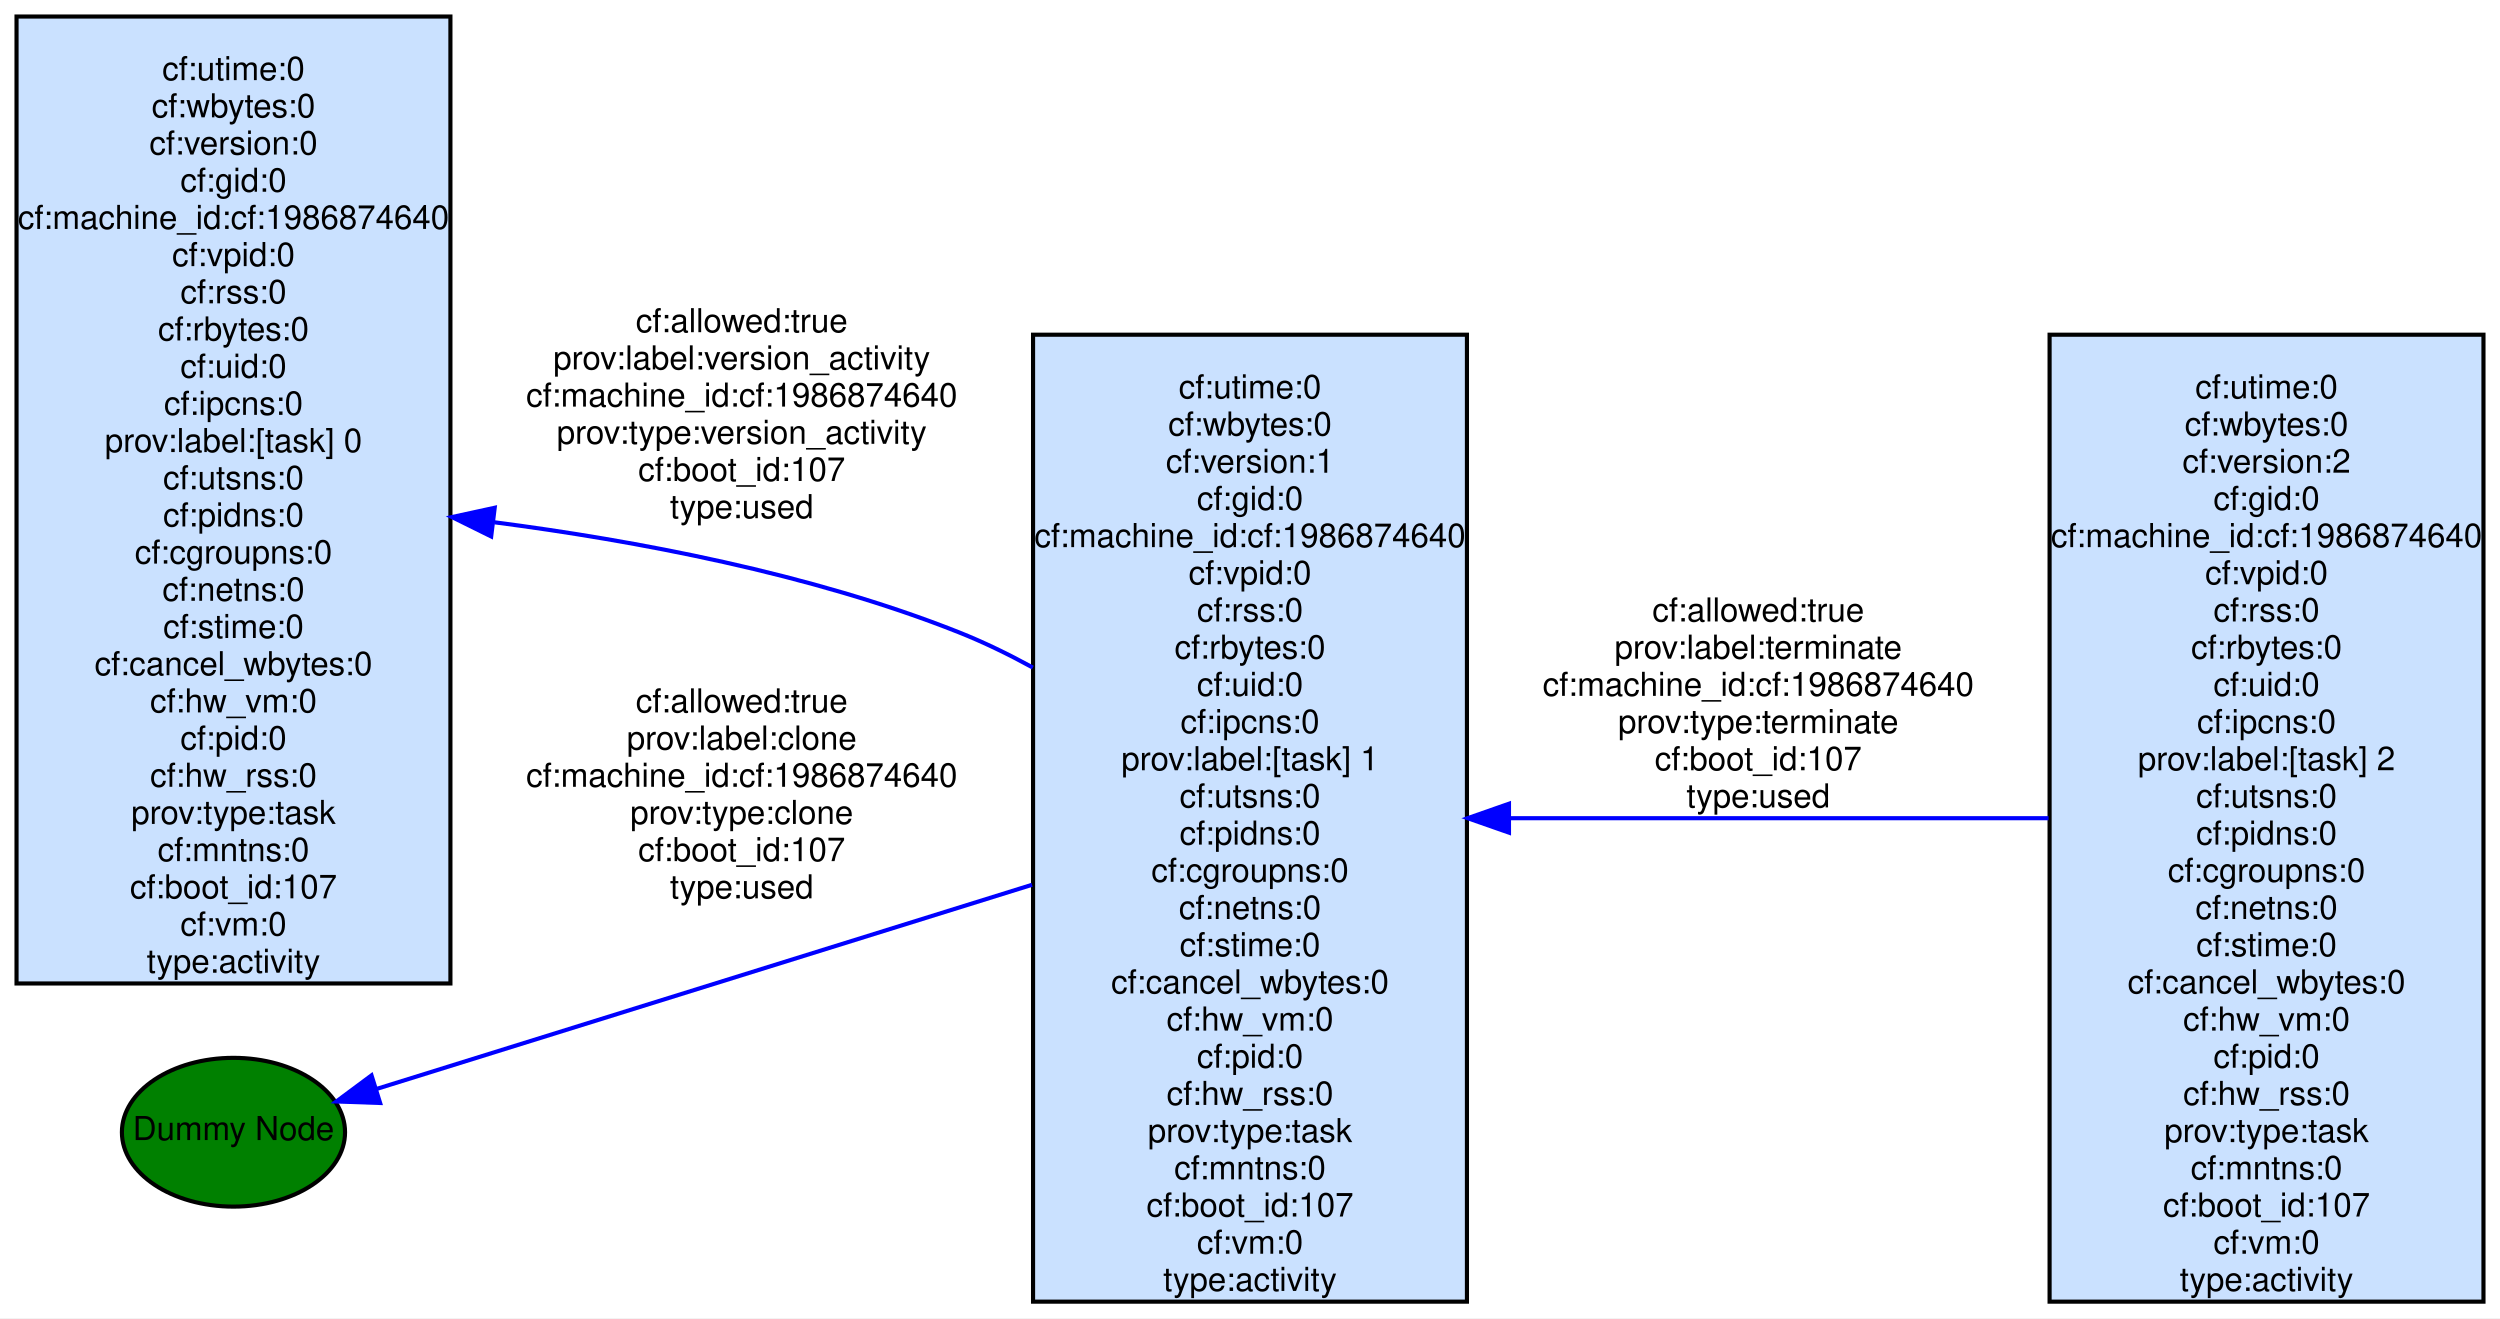
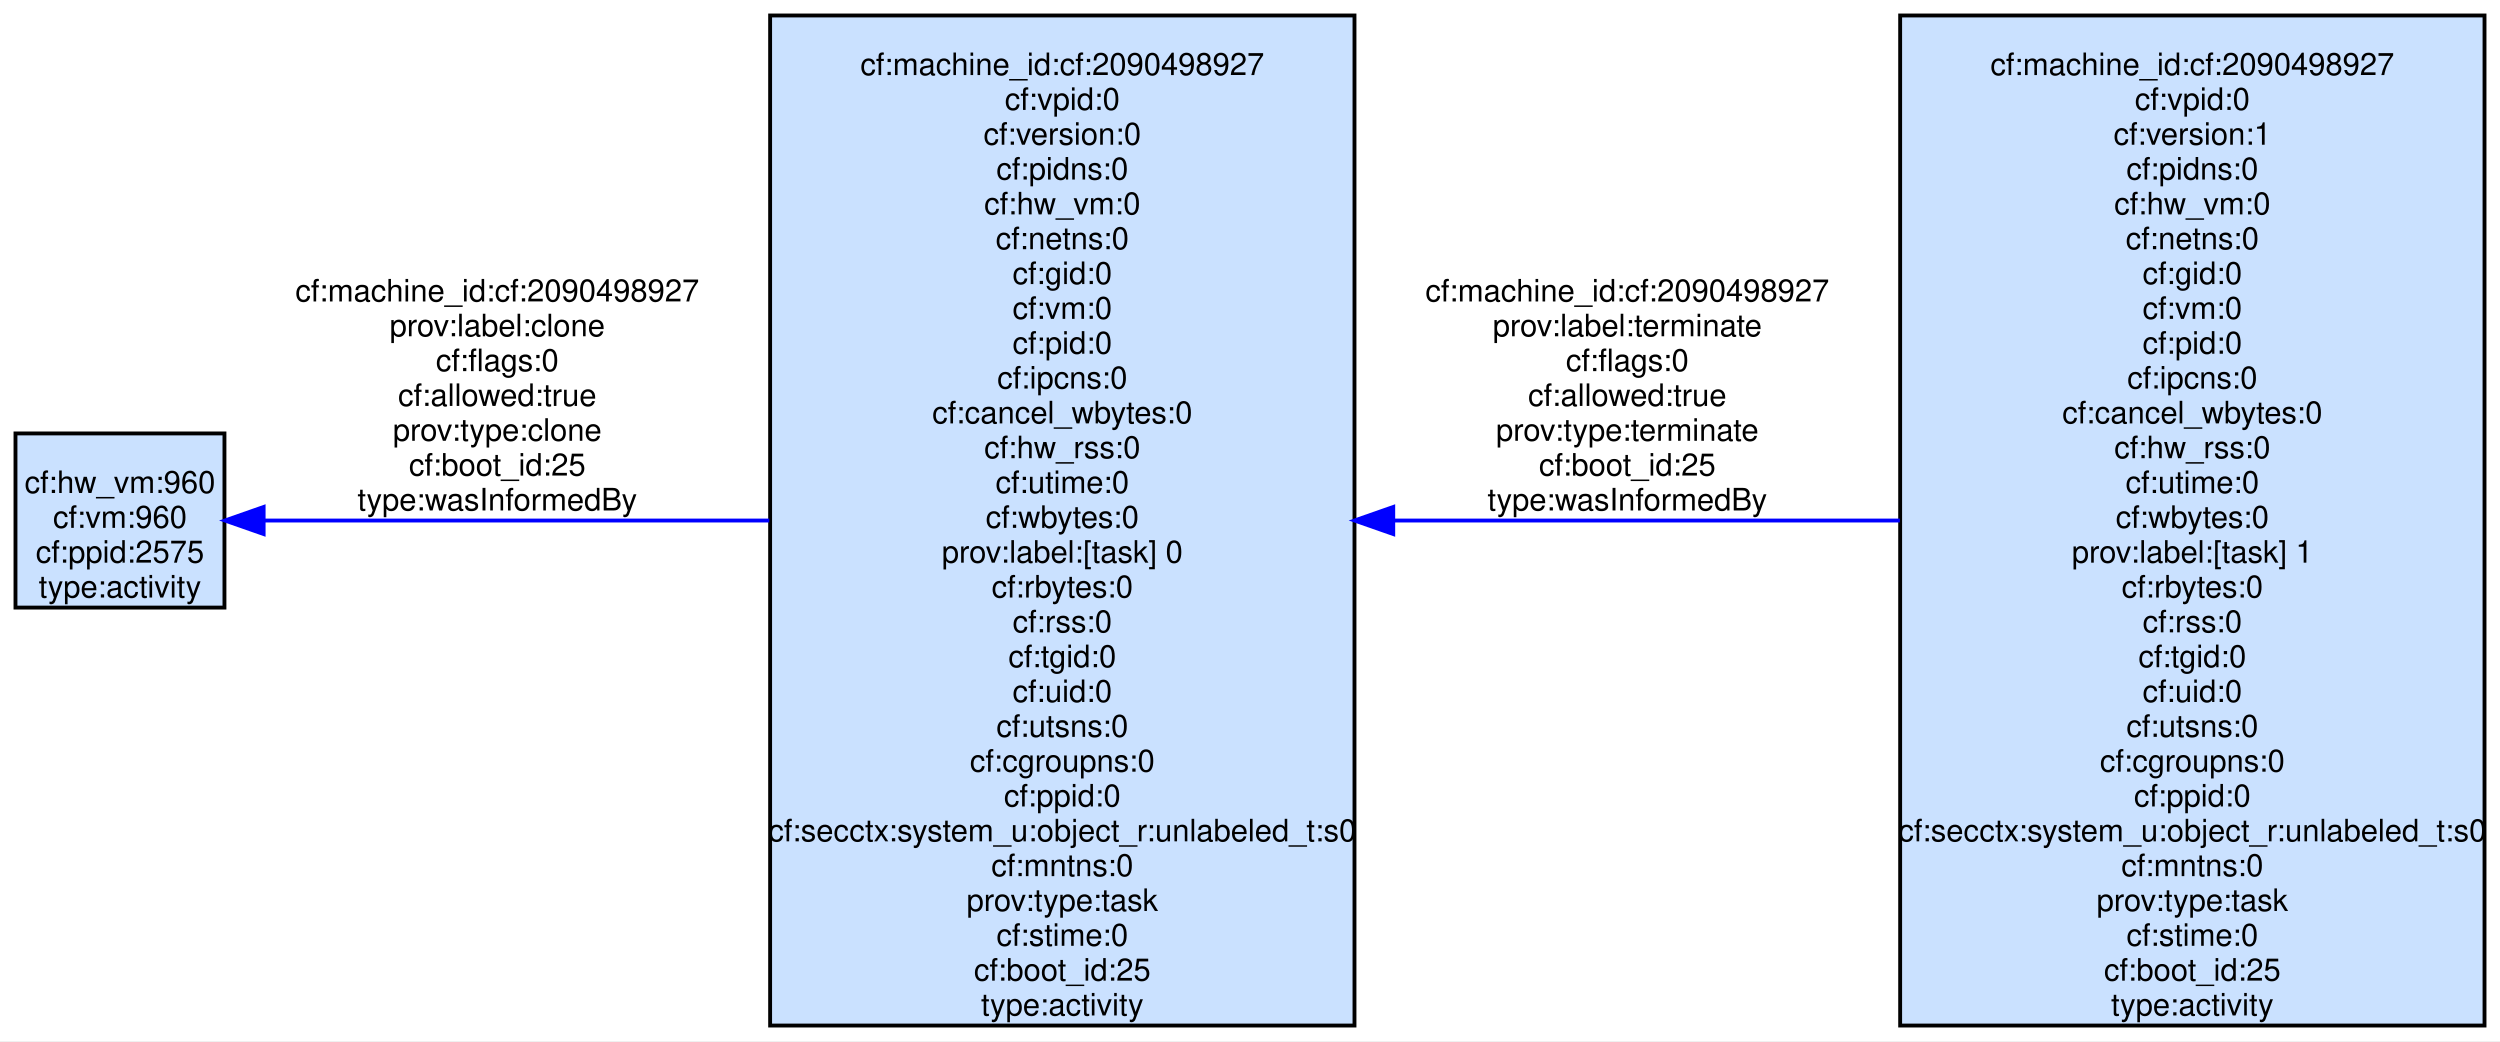
- <svg xmlns="http://www.w3.org/2000/svg" width="605pt" height="319pt" viewBox="0.00 0.00 605.00 319.00">
-   <g id="graph0" class="graph" transform="scale(1 1) rotate(0) translate(4 315)">
-     <polygon fill="white" stroke="none" points="-4,4 -4,-315 601,-315 601,4 -4,4" />
+ <svg xmlns="http://www.w3.org/2000/svg" width="646pt" height="269pt" viewBox="0.00 0.00 646.00 269.00">
+   <g id="graph0" class="graph" transform="scale(1 1) rotate(0) translate(4 265)">
+     <polygon fill="#ffffff" stroke="transparent" points="-4,4 -4,-265 642,-265 642,4 -4,4" />
    <g id="node1" class="node">
-       <polygon fill="#cae1ff" stroke="black" points="351,-234 246,-234 246,-0 351,-0 351,-234" />
-       <text text-anchor="middle" x="298.5" y="-218.6" font-family="Helvetica,sans-Serif" font-size="8.00">cf:utime:0</text>
-       <text text-anchor="middle" x="298.5" y="-209.6" font-family="Helvetica,sans-Serif" font-size="8.00">cf:wbytes:0</text>
-       <text text-anchor="middle" x="298.5" y="-200.6" font-family="Helvetica,sans-Serif" font-size="8.00">cf:version:1</text>
-       <text text-anchor="middle" x="298.5" y="-191.6" font-family="Helvetica,sans-Serif" font-size="8.00">cf:gid:0</text>
-       <text text-anchor="middle" x="298.5" y="-182.6" font-family="Helvetica,sans-Serif" font-size="8.00">cf:machine_id:cf:1986874640</text>
-       <text text-anchor="middle" x="298.5" y="-173.6" font-family="Helvetica,sans-Serif" font-size="8.00">cf:vpid:0</text>
-       <text text-anchor="middle" x="298.5" y="-164.6" font-family="Helvetica,sans-Serif" font-size="8.00">cf:rss:0</text>
-       <text text-anchor="middle" x="298.5" y="-155.6" font-family="Helvetica,sans-Serif" font-size="8.00">cf:rbytes:0</text>
-       <text text-anchor="middle" x="298.5" y="-146.6" font-family="Helvetica,sans-Serif" font-size="8.00">cf:uid:0</text>
-       <text text-anchor="middle" x="298.5" y="-137.6" font-family="Helvetica,sans-Serif" font-size="8.00">cf:ipcns:0</text>
-       <text text-anchor="middle" x="298.5" y="-128.6" font-family="Helvetica,sans-Serif" font-size="8.00">prov:label:[task] 1</text>
-       <text text-anchor="middle" x="298.5" y="-119.6" font-family="Helvetica,sans-Serif" font-size="8.00">cf:utsns:0</text>
-       <text text-anchor="middle" x="298.5" y="-110.6" font-family="Helvetica,sans-Serif" font-size="8.00">cf:pidns:0</text>
-       <text text-anchor="middle" x="298.5" y="-101.6" font-family="Helvetica,sans-Serif" font-size="8.00">cf:cgroupns:0</text>
-       <text text-anchor="middle" x="298.5" y="-92.6" font-family="Helvetica,sans-Serif" font-size="8.00">cf:netns:0</text>
-       <text text-anchor="middle" x="298.5" y="-83.6" font-family="Helvetica,sans-Serif" font-size="8.00">cf:stime:0</text>
-       <text text-anchor="middle" x="298.5" y="-74.6" font-family="Helvetica,sans-Serif" font-size="8.00">cf:cancel_wbytes:0</text>
-       <text text-anchor="middle" x="298.5" y="-65.6" font-family="Helvetica,sans-Serif" font-size="8.00">cf:hw_vm:0</text>
-       <text text-anchor="middle" x="298.5" y="-56.6" font-family="Helvetica,sans-Serif" font-size="8.00">cf:pid:0</text>
-       <text text-anchor="middle" x="298.5" y="-47.6" font-family="Helvetica,sans-Serif" font-size="8.00">cf:hw_rss:0</text>
-       <text text-anchor="middle" x="298.5" y="-38.6" font-family="Helvetica,sans-Serif" font-size="8.00">prov:type:task</text>
-       <text text-anchor="middle" x="298.5" y="-29.6" font-family="Helvetica,sans-Serif" font-size="8.00">cf:mntns:0</text>
-       <text text-anchor="middle" x="298.5" y="-20.6" font-family="Helvetica,sans-Serif" font-size="8.00">cf:boot_id:107</text>
-       <text text-anchor="middle" x="298.5" y="-11.6" font-family="Helvetica,sans-Serif" font-size="8.00">cf:vm:0</text>
-       <text text-anchor="middle" x="298.5" y="-2.6" font-family="Helvetica,sans-Serif" font-size="8.00">type:activity</text>
+       <polygon fill="#cae1ff" stroke="#000000" points="54,-153 0,-153 0,-108 54,-108 54,-153" />
+       <text text-anchor="middle" x="27" y="-137.6" font-family="Helvetica,sans-Serif" font-size="8.00" fill="#000000">cf:hw_vm:960</text>
+       <text text-anchor="middle" x="27" y="-128.6" font-family="Helvetica,sans-Serif" font-size="8.00" fill="#000000">cf:vm:960</text>
+       <text text-anchor="middle" x="27" y="-119.6" font-family="Helvetica,sans-Serif" font-size="8.00" fill="#000000">cf:ppid:2575</text>
+       <text text-anchor="middle" x="27" y="-110.6" font-family="Helvetica,sans-Serif" font-size="8.00" fill="#000000">type:activity</text>
    </g>
    <g id="node2" class="node">
-       <polygon fill="#cae1ff" stroke="black" points="105,-311 0,-311 0,-77 105,-77 105,-311" />
-       <text text-anchor="middle" x="52.5" y="-295.6" font-family="Helvetica,sans-Serif" font-size="8.00">cf:utime:0</text>
-       <text text-anchor="middle" x="52.5" y="-286.6" font-family="Helvetica,sans-Serif" font-size="8.00">cf:wbytes:0</text>
-       <text text-anchor="middle" x="52.5" y="-277.6" font-family="Helvetica,sans-Serif" font-size="8.00">cf:version:0</text>
-       <text text-anchor="middle" x="52.5" y="-268.6" font-family="Helvetica,sans-Serif" font-size="8.00">cf:gid:0</text>
-       <text text-anchor="middle" x="52.5" y="-259.6" font-family="Helvetica,sans-Serif" font-size="8.00">cf:machine_id:cf:1986874640</text>
-       <text text-anchor="middle" x="52.5" y="-250.6" font-family="Helvetica,sans-Serif" font-size="8.00">cf:vpid:0</text>
-       <text text-anchor="middle" x="52.5" y="-241.6" font-family="Helvetica,sans-Serif" font-size="8.00">cf:rss:0</text>
-       <text text-anchor="middle" x="52.5" y="-232.6" font-family="Helvetica,sans-Serif" font-size="8.00">cf:rbytes:0</text>
-       <text text-anchor="middle" x="52.5" y="-223.6" font-family="Helvetica,sans-Serif" font-size="8.00">cf:uid:0</text>
-       <text text-anchor="middle" x="52.5" y="-214.6" font-family="Helvetica,sans-Serif" font-size="8.00">cf:ipcns:0</text>
-       <text text-anchor="middle" x="52.5" y="-205.6" font-family="Helvetica,sans-Serif" font-size="8.00">prov:label:[task] 0</text>
-       <text text-anchor="middle" x="52.5" y="-196.6" font-family="Helvetica,sans-Serif" font-size="8.00">cf:utsns:0</text>
-       <text text-anchor="middle" x="52.5" y="-187.6" font-family="Helvetica,sans-Serif" font-size="8.00">cf:pidns:0</text>
-       <text text-anchor="middle" x="52.5" y="-178.6" font-family="Helvetica,sans-Serif" font-size="8.00">cf:cgroupns:0</text>
-       <text text-anchor="middle" x="52.5" y="-169.6" font-family="Helvetica,sans-Serif" font-size="8.00">cf:netns:0</text>
-       <text text-anchor="middle" x="52.5" y="-160.6" font-family="Helvetica,sans-Serif" font-size="8.00">cf:stime:0</text>
-       <text text-anchor="middle" x="52.5" y="-151.6" font-family="Helvetica,sans-Serif" font-size="8.00">cf:cancel_wbytes:0</text>
-       <text text-anchor="middle" x="52.5" y="-142.6" font-family="Helvetica,sans-Serif" font-size="8.00">cf:hw_vm:0</text>
-       <text text-anchor="middle" x="52.5" y="-133.6" font-family="Helvetica,sans-Serif" font-size="8.00">cf:pid:0</text>
-       <text text-anchor="middle" x="52.5" y="-124.6" font-family="Helvetica,sans-Serif" font-size="8.00">cf:hw_rss:0</text>
-       <text text-anchor="middle" x="52.5" y="-115.6" font-family="Helvetica,sans-Serif" font-size="8.00">prov:type:task</text>
-       <text text-anchor="middle" x="52.5" y="-106.6" font-family="Helvetica,sans-Serif" font-size="8.00">cf:mntns:0</text>
-       <text text-anchor="middle" x="52.5" y="-97.6" font-family="Helvetica,sans-Serif" font-size="8.00">cf:boot_id:107</text>
-       <text text-anchor="middle" x="52.5" y="-88.6" font-family="Helvetica,sans-Serif" font-size="8.00">cf:vm:0</text>
-       <text text-anchor="middle" x="52.5" y="-79.6" font-family="Helvetica,sans-Serif" font-size="8.00">type:activity</text>
-     </g>
-     <g id="edge3" class="edge">
-       <path fill="none" stroke="blue" d="M245.94,-153.452C240.058,-156.674 234.012,-159.613 228,-162 192.199,-176.216 149.732,-184.179 115.656,-188.606" />
-       <polygon fill="blue" stroke="blue" points="114.866,-185.177 105.367,-189.869 115.719,-192.124 114.866,-185.177" />
-       <text text-anchor="middle" x="175.5" y="-234.6" font-family="Helvetica,sans-Serif" font-size="8.00">cf:allowed:true</text>
-       <text text-anchor="middle" x="175.5" y="-225.6" font-family="Helvetica,sans-Serif" font-size="8.00">prov:label:version_activity</text>
-       <text text-anchor="middle" x="175.5" y="-216.6" font-family="Helvetica,sans-Serif" font-size="8.00">cf:machine_id:cf:1986874640</text>
-       <text text-anchor="middle" x="175.5" y="-207.6" font-family="Helvetica,sans-Serif" font-size="8.00">prov:type:version_activity</text>
-       <text text-anchor="middle" x="175.5" y="-198.6" font-family="Helvetica,sans-Serif" font-size="8.00">cf:boot_id:107</text>
-       <text text-anchor="middle" x="175.5" y="-189.6" font-family="Helvetica,sans-Serif" font-size="8.00">type:used</text>
-     </g>
-     <g id="node4" class="node">
-       <ellipse fill="green" stroke="black" cx="52.5" cy="-41" rx="27" ry="18" />
-       <text text-anchor="middle" x="52.5" y="-39.1" font-family="Helvetica,sans-Serif" font-size="8.00">Dummy Node</text>
+       <polygon fill="#cae1ff" stroke="#000000" points="346,-261 195,-261 195,0 346,0 346,-261" />
+       <text text-anchor="middle" x="270.5" y="-245.6" font-family="Helvetica,sans-Serif" font-size="8.00" fill="#000000">cf:machine_id:cf:2090498927</text>
+       <text text-anchor="middle" x="270.5" y="-236.6" font-family="Helvetica,sans-Serif" font-size="8.00" fill="#000000">cf:vpid:0</text>
+       <text text-anchor="middle" x="270.5" y="-227.6" font-family="Helvetica,sans-Serif" font-size="8.00" fill="#000000">cf:version:0</text>
+       <text text-anchor="middle" x="270.5" y="-218.6" font-family="Helvetica,sans-Serif" font-size="8.00" fill="#000000">cf:pidns:0</text>
+       <text text-anchor="middle" x="270.5" y="-209.6" font-family="Helvetica,sans-Serif" font-size="8.00" fill="#000000">cf:hw_vm:0</text>
+       <text text-anchor="middle" x="270.5" y="-200.6" font-family="Helvetica,sans-Serif" font-size="8.00" fill="#000000">cf:netns:0</text>
+       <text text-anchor="middle" x="270.5" y="-191.6" font-family="Helvetica,sans-Serif" font-size="8.00" fill="#000000">cf:gid:0</text>
+       <text text-anchor="middle" x="270.5" y="-182.6" font-family="Helvetica,sans-Serif" font-size="8.00" fill="#000000">cf:vm:0</text>
+       <text text-anchor="middle" x="270.5" y="-173.6" font-family="Helvetica,sans-Serif" font-size="8.00" fill="#000000">cf:pid:0</text>
+       <text text-anchor="middle" x="270.5" y="-164.6" font-family="Helvetica,sans-Serif" font-size="8.00" fill="#000000">cf:ipcns:0</text>
+       <text text-anchor="middle" x="270.5" y="-155.6" font-family="Helvetica,sans-Serif" font-size="8.00" fill="#000000">cf:cancel_wbytes:0</text>
+       <text text-anchor="middle" x="270.5" y="-146.6" font-family="Helvetica,sans-Serif" font-size="8.00" fill="#000000">cf:hw_rss:0</text>
+       <text text-anchor="middle" x="270.5" y="-137.6" font-family="Helvetica,sans-Serif" font-size="8.00" fill="#000000">cf:utime:0</text>
+       <text text-anchor="middle" x="270.5" y="-128.6" font-family="Helvetica,sans-Serif" font-size="8.00" fill="#000000">cf:wbytes:0</text>
+       <text text-anchor="middle" x="270.5" y="-119.6" font-family="Helvetica,sans-Serif" font-size="8.00" fill="#000000">prov:label:[task] 0</text>
+       <text text-anchor="middle" x="270.5" y="-110.6" font-family="Helvetica,sans-Serif" font-size="8.00" fill="#000000">cf:rbytes:0</text>
+       <text text-anchor="middle" x="270.5" y="-101.6" font-family="Helvetica,sans-Serif" font-size="8.00" fill="#000000">cf:rss:0</text>
+       <text text-anchor="middle" x="270.5" y="-92.6" font-family="Helvetica,sans-Serif" font-size="8.00" fill="#000000">cf:tgid:0</text>
+       <text text-anchor="middle" x="270.5" y="-83.6" font-family="Helvetica,sans-Serif" font-size="8.00" fill="#000000">cf:uid:0</text>
+       <text text-anchor="middle" x="270.5" y="-74.6" font-family="Helvetica,sans-Serif" font-size="8.00" fill="#000000">cf:utsns:0</text>
+       <text text-anchor="middle" x="270.5" y="-65.6" font-family="Helvetica,sans-Serif" font-size="8.00" fill="#000000">cf:cgroupns:0</text>
+       <text text-anchor="middle" x="270.5" y="-56.6" font-family="Helvetica,sans-Serif" font-size="8.00" fill="#000000">cf:ppid:0</text>
+       <text text-anchor="middle" x="270.5" y="-47.6" font-family="Helvetica,sans-Serif" font-size="8.00" fill="#000000">cf:secctx:system_u:object_r:unlabeled_t:s0</text>
+       <text text-anchor="middle" x="270.5" y="-38.6" font-family="Helvetica,sans-Serif" font-size="8.00" fill="#000000">cf:mntns:0</text>
+       <text text-anchor="middle" x="270.5" y="-29.6" font-family="Helvetica,sans-Serif" font-size="8.00" fill="#000000">prov:type:task</text>
+       <text text-anchor="middle" x="270.5" y="-20.6" font-family="Helvetica,sans-Serif" font-size="8.00" fill="#000000">cf:stime:0</text>
+       <text text-anchor="middle" x="270.5" y="-11.6" font-family="Helvetica,sans-Serif" font-size="8.00" fill="#000000">cf:boot_id:25</text>
+       <text text-anchor="middle" x="270.5" y="-2.6" font-family="Helvetica,sans-Serif" font-size="8.00" fill="#000000">type:activity</text>
    </g>
    <g id="edge1" class="edge">
-       <path fill="none" stroke="blue" d="M245.754,-100.882C197.909,-85.98 128.197,-64.266 87.181,-51.491" />
-       <polygon fill="blue" stroke="blue" points="87.991,-48.077 77.403,-48.445 85.909,-54.761 87.991,-48.077" />
-       <text text-anchor="middle" x="175.5" y="-142.6" font-family="Helvetica,sans-Serif" font-size="8.00">cf:allowed:true</text>
-       <text text-anchor="middle" x="175.5" y="-133.6" font-family="Helvetica,sans-Serif" font-size="8.00">prov:label:clone</text>
-       <text text-anchor="middle" x="175.5" y="-124.6" font-family="Helvetica,sans-Serif" font-size="8.00">cf:machine_id:cf:1986874640</text>
-       <text text-anchor="middle" x="175.5" y="-115.6" font-family="Helvetica,sans-Serif" font-size="8.00">prov:type:clone</text>
-       <text text-anchor="middle" x="175.5" y="-106.6" font-family="Helvetica,sans-Serif" font-size="8.00">cf:boot_id:107</text>
-       <text text-anchor="middle" x="175.5" y="-97.6" font-family="Helvetica,sans-Serif" font-size="8.00">type:used</text>
+       <path fill="none" stroke="#0000ff" d="M194.79,-130.5C151.393,-130.5 98.844,-130.5 64.252,-130.5" />
+       <polygon fill="#0000ff" stroke="#0000ff" points="64.123,-127 54.123,-130.5 64.123,-134 64.123,-127" />
+       <text text-anchor="middle" x="124.5" y="-187.1" font-family="Helvetica,sans-Serif" font-size="8.00" fill="#000000">cf:machine_id:cf:2090498927</text>
+       <text text-anchor="middle" x="124.5" y="-178.1" font-family="Helvetica,sans-Serif" font-size="8.00" fill="#000000">prov:label:clone</text>
+       <text text-anchor="middle" x="124.5" y="-169.1" font-family="Helvetica,sans-Serif" font-size="8.00" fill="#000000">cf:flags:0</text>
+       <text text-anchor="middle" x="124.5" y="-160.1" font-family="Helvetica,sans-Serif" font-size="8.00" fill="#000000">cf:allowed:true</text>
+       <text text-anchor="middle" x="124.5" y="-151.1" font-family="Helvetica,sans-Serif" font-size="8.00" fill="#000000">prov:type:clone</text>
+       <text text-anchor="middle" x="124.5" y="-142.1" font-family="Helvetica,sans-Serif" font-size="8.00" fill="#000000">cf:boot_id:25</text>
+       <text text-anchor="middle" x="124.5" y="-133.1" font-family="Helvetica,sans-Serif" font-size="8.00" fill="#000000">type:wasInformedBy</text>
    </g>
    <g id="node3" class="node">
-       <polygon fill="#cae1ff" stroke="black" points="597,-234 492,-234 492,-0 597,-0 597,-234" />
-       <text text-anchor="middle" x="544.5" y="-218.6" font-family="Helvetica,sans-Serif" font-size="8.00">cf:utime:0</text>
-       <text text-anchor="middle" x="544.5" y="-209.6" font-family="Helvetica,sans-Serif" font-size="8.00">cf:wbytes:0</text>
-       <text text-anchor="middle" x="544.5" y="-200.6" font-family="Helvetica,sans-Serif" font-size="8.00">cf:version:2</text>
-       <text text-anchor="middle" x="544.5" y="-191.6" font-family="Helvetica,sans-Serif" font-size="8.00">cf:gid:0</text>
-       <text text-anchor="middle" x="544.5" y="-182.6" font-family="Helvetica,sans-Serif" font-size="8.00">cf:machine_id:cf:1986874640</text>
-       <text text-anchor="middle" x="544.5" y="-173.6" font-family="Helvetica,sans-Serif" font-size="8.00">cf:vpid:0</text>
-       <text text-anchor="middle" x="544.5" y="-164.6" font-family="Helvetica,sans-Serif" font-size="8.00">cf:rss:0</text>
-       <text text-anchor="middle" x="544.5" y="-155.6" font-family="Helvetica,sans-Serif" font-size="8.00">cf:rbytes:0</text>
-       <text text-anchor="middle" x="544.5" y="-146.6" font-family="Helvetica,sans-Serif" font-size="8.00">cf:uid:0</text>
-       <text text-anchor="middle" x="544.5" y="-137.6" font-family="Helvetica,sans-Serif" font-size="8.00">cf:ipcns:0</text>
-       <text text-anchor="middle" x="544.5" y="-128.6" font-family="Helvetica,sans-Serif" font-size="8.00">prov:label:[task] 2</text>
-       <text text-anchor="middle" x="544.5" y="-119.6" font-family="Helvetica,sans-Serif" font-size="8.00">cf:utsns:0</text>
-       <text text-anchor="middle" x="544.5" y="-110.6" font-family="Helvetica,sans-Serif" font-size="8.00">cf:pidns:0</text>
-       <text text-anchor="middle" x="544.5" y="-101.6" font-family="Helvetica,sans-Serif" font-size="8.00">cf:cgroupns:0</text>
-       <text text-anchor="middle" x="544.5" y="-92.6" font-family="Helvetica,sans-Serif" font-size="8.00">cf:netns:0</text>
-       <text text-anchor="middle" x="544.5" y="-83.6" font-family="Helvetica,sans-Serif" font-size="8.00">cf:stime:0</text>
-       <text text-anchor="middle" x="544.5" y="-74.6" font-family="Helvetica,sans-Serif" font-size="8.00">cf:cancel_wbytes:0</text>
-       <text text-anchor="middle" x="544.5" y="-65.6" font-family="Helvetica,sans-Serif" font-size="8.00">cf:hw_vm:0</text>
-       <text text-anchor="middle" x="544.5" y="-56.6" font-family="Helvetica,sans-Serif" font-size="8.00">cf:pid:0</text>
-       <text text-anchor="middle" x="544.5" y="-47.6" font-family="Helvetica,sans-Serif" font-size="8.00">cf:hw_rss:0</text>
-       <text text-anchor="middle" x="544.5" y="-38.6" font-family="Helvetica,sans-Serif" font-size="8.00">prov:type:task</text>
-       <text text-anchor="middle" x="544.5" y="-29.6" font-family="Helvetica,sans-Serif" font-size="8.00">cf:mntns:0</text>
-       <text text-anchor="middle" x="544.5" y="-20.6" font-family="Helvetica,sans-Serif" font-size="8.00">cf:boot_id:107</text>
-       <text text-anchor="middle" x="544.5" y="-11.6" font-family="Helvetica,sans-Serif" font-size="8.00">cf:vm:0</text>
-       <text text-anchor="middle" x="544.5" y="-2.6" font-family="Helvetica,sans-Serif" font-size="8.00">type:activity</text>
+       <polygon fill="#cae1ff" stroke="#000000" points="638,-261 487,-261 487,0 638,0 638,-261" />
+       <text text-anchor="middle" x="562.5" y="-245.6" font-family="Helvetica,sans-Serif" font-size="8.00" fill="#000000">cf:machine_id:cf:2090498927</text>
+       <text text-anchor="middle" x="562.5" y="-236.6" font-family="Helvetica,sans-Serif" font-size="8.00" fill="#000000">cf:vpid:0</text>
+       <text text-anchor="middle" x="562.5" y="-227.6" font-family="Helvetica,sans-Serif" font-size="8.00" fill="#000000">cf:version:1</text>
+       <text text-anchor="middle" x="562.5" y="-218.6" font-family="Helvetica,sans-Serif" font-size="8.00" fill="#000000">cf:pidns:0</text>
+       <text text-anchor="middle" x="562.5" y="-209.6" font-family="Helvetica,sans-Serif" font-size="8.00" fill="#000000">cf:hw_vm:0</text>
+       <text text-anchor="middle" x="562.5" y="-200.6" font-family="Helvetica,sans-Serif" font-size="8.00" fill="#000000">cf:netns:0</text>
+       <text text-anchor="middle" x="562.5" y="-191.6" font-family="Helvetica,sans-Serif" font-size="8.00" fill="#000000">cf:gid:0</text>
+       <text text-anchor="middle" x="562.5" y="-182.6" font-family="Helvetica,sans-Serif" font-size="8.00" fill="#000000">cf:vm:0</text>
+       <text text-anchor="middle" x="562.5" y="-173.6" font-family="Helvetica,sans-Serif" font-size="8.00" fill="#000000">cf:pid:0</text>
+       <text text-anchor="middle" x="562.5" y="-164.6" font-family="Helvetica,sans-Serif" font-size="8.00" fill="#000000">cf:ipcns:0</text>
+       <text text-anchor="middle" x="562.5" y="-155.6" font-family="Helvetica,sans-Serif" font-size="8.00" fill="#000000">cf:cancel_wbytes:0</text>
+       <text text-anchor="middle" x="562.5" y="-146.6" font-family="Helvetica,sans-Serif" font-size="8.00" fill="#000000">cf:hw_rss:0</text>
+       <text text-anchor="middle" x="562.5" y="-137.6" font-family="Helvetica,sans-Serif" font-size="8.00" fill="#000000">cf:utime:0</text>
+       <text text-anchor="middle" x="562.5" y="-128.6" font-family="Helvetica,sans-Serif" font-size="8.00" fill="#000000">cf:wbytes:0</text>
+       <text text-anchor="middle" x="562.5" y="-119.6" font-family="Helvetica,sans-Serif" font-size="8.00" fill="#000000">prov:label:[task] 1</text>
+       <text text-anchor="middle" x="562.5" y="-110.6" font-family="Helvetica,sans-Serif" font-size="8.00" fill="#000000">cf:rbytes:0</text>
+       <text text-anchor="middle" x="562.5" y="-101.6" font-family="Helvetica,sans-Serif" font-size="8.00" fill="#000000">cf:rss:0</text>
+       <text text-anchor="middle" x="562.5" y="-92.6" font-family="Helvetica,sans-Serif" font-size="8.00" fill="#000000">cf:tgid:0</text>
+       <text text-anchor="middle" x="562.5" y="-83.6" font-family="Helvetica,sans-Serif" font-size="8.00" fill="#000000">cf:uid:0</text>
+       <text text-anchor="middle" x="562.5" y="-74.6" font-family="Helvetica,sans-Serif" font-size="8.00" fill="#000000">cf:utsns:0</text>
+       <text text-anchor="middle" x="562.5" y="-65.6" font-family="Helvetica,sans-Serif" font-size="8.00" fill="#000000">cf:cgroupns:0</text>
+       <text text-anchor="middle" x="562.5" y="-56.6" font-family="Helvetica,sans-Serif" font-size="8.00" fill="#000000">cf:ppid:0</text>
+       <text text-anchor="middle" x="562.5" y="-47.6" font-family="Helvetica,sans-Serif" font-size="8.00" fill="#000000">cf:secctx:system_u:object_r:unlabeled_t:s0</text>
+       <text text-anchor="middle" x="562.5" y="-38.6" font-family="Helvetica,sans-Serif" font-size="8.00" fill="#000000">cf:mntns:0</text>
+       <text text-anchor="middle" x="562.5" y="-29.6" font-family="Helvetica,sans-Serif" font-size="8.00" fill="#000000">prov:type:task</text>
+       <text text-anchor="middle" x="562.5" y="-20.6" font-family="Helvetica,sans-Serif" font-size="8.00" fill="#000000">cf:stime:0</text>
+       <text text-anchor="middle" x="562.5" y="-11.6" font-family="Helvetica,sans-Serif" font-size="8.00" fill="#000000">cf:boot_id:25</text>
+       <text text-anchor="middle" x="562.5" y="-2.6" font-family="Helvetica,sans-Serif" font-size="8.00" fill="#000000">type:activity</text>
    </g>
    <g id="edge2" class="edge">
-       <path fill="none" stroke="blue" d="M491.754,-117C453.662,-117 401.709,-117 361.413,-117" />
-       <polygon fill="blue" stroke="blue" points="361.172,-113.5 351.172,-117 361.171,-120.5 361.172,-113.5" />
-       <text text-anchor="middle" x="421.5" y="-164.6" font-family="Helvetica,sans-Serif" font-size="8.00">cf:allowed:true</text>
-       <text text-anchor="middle" x="421.5" y="-155.6" font-family="Helvetica,sans-Serif" font-size="8.00">prov:label:terminate</text>
-       <text text-anchor="middle" x="421.5" y="-146.6" font-family="Helvetica,sans-Serif" font-size="8.00">cf:machine_id:cf:1986874640</text>
-       <text text-anchor="middle" x="421.5" y="-137.6" font-family="Helvetica,sans-Serif" font-size="8.00">prov:type:terminate</text>
-       <text text-anchor="middle" x="421.5" y="-128.6" font-family="Helvetica,sans-Serif" font-size="8.00">cf:boot_id:107</text>
-       <text text-anchor="middle" x="421.5" y="-119.6" font-family="Helvetica,sans-Serif" font-size="8.00">type:used</text>
+       <path fill="none" stroke="#0000ff" d="M486.923,-130.5C446.881,-130.5 397.546,-130.5 356.096,-130.5" />
+       <polygon fill="#0000ff" stroke="#0000ff" points="356.014,-127 346.014,-130.5 356.014,-134 356.014,-127" />
+       <text text-anchor="middle" x="416.5" y="-187.1" font-family="Helvetica,sans-Serif" font-size="8.00" fill="#000000">cf:machine_id:cf:2090498927</text>
+       <text text-anchor="middle" x="416.5" y="-178.1" font-family="Helvetica,sans-Serif" font-size="8.00" fill="#000000">prov:label:terminate</text>
+       <text text-anchor="middle" x="416.5" y="-169.1" font-family="Helvetica,sans-Serif" font-size="8.00" fill="#000000">cf:flags:0</text>
+       <text text-anchor="middle" x="416.5" y="-160.1" font-family="Helvetica,sans-Serif" font-size="8.00" fill="#000000">cf:allowed:true</text>
+       <text text-anchor="middle" x="416.5" y="-151.1" font-family="Helvetica,sans-Serif" font-size="8.00" fill="#000000">prov:type:terminate</text>
+       <text text-anchor="middle" x="416.5" y="-142.1" font-family="Helvetica,sans-Serif" font-size="8.00" fill="#000000">cf:boot_id:25</text>
+       <text text-anchor="middle" x="416.5" y="-133.1" font-family="Helvetica,sans-Serif" font-size="8.00" fill="#000000">type:wasInformedBy</text>
    </g>
  </g>
</svg>
